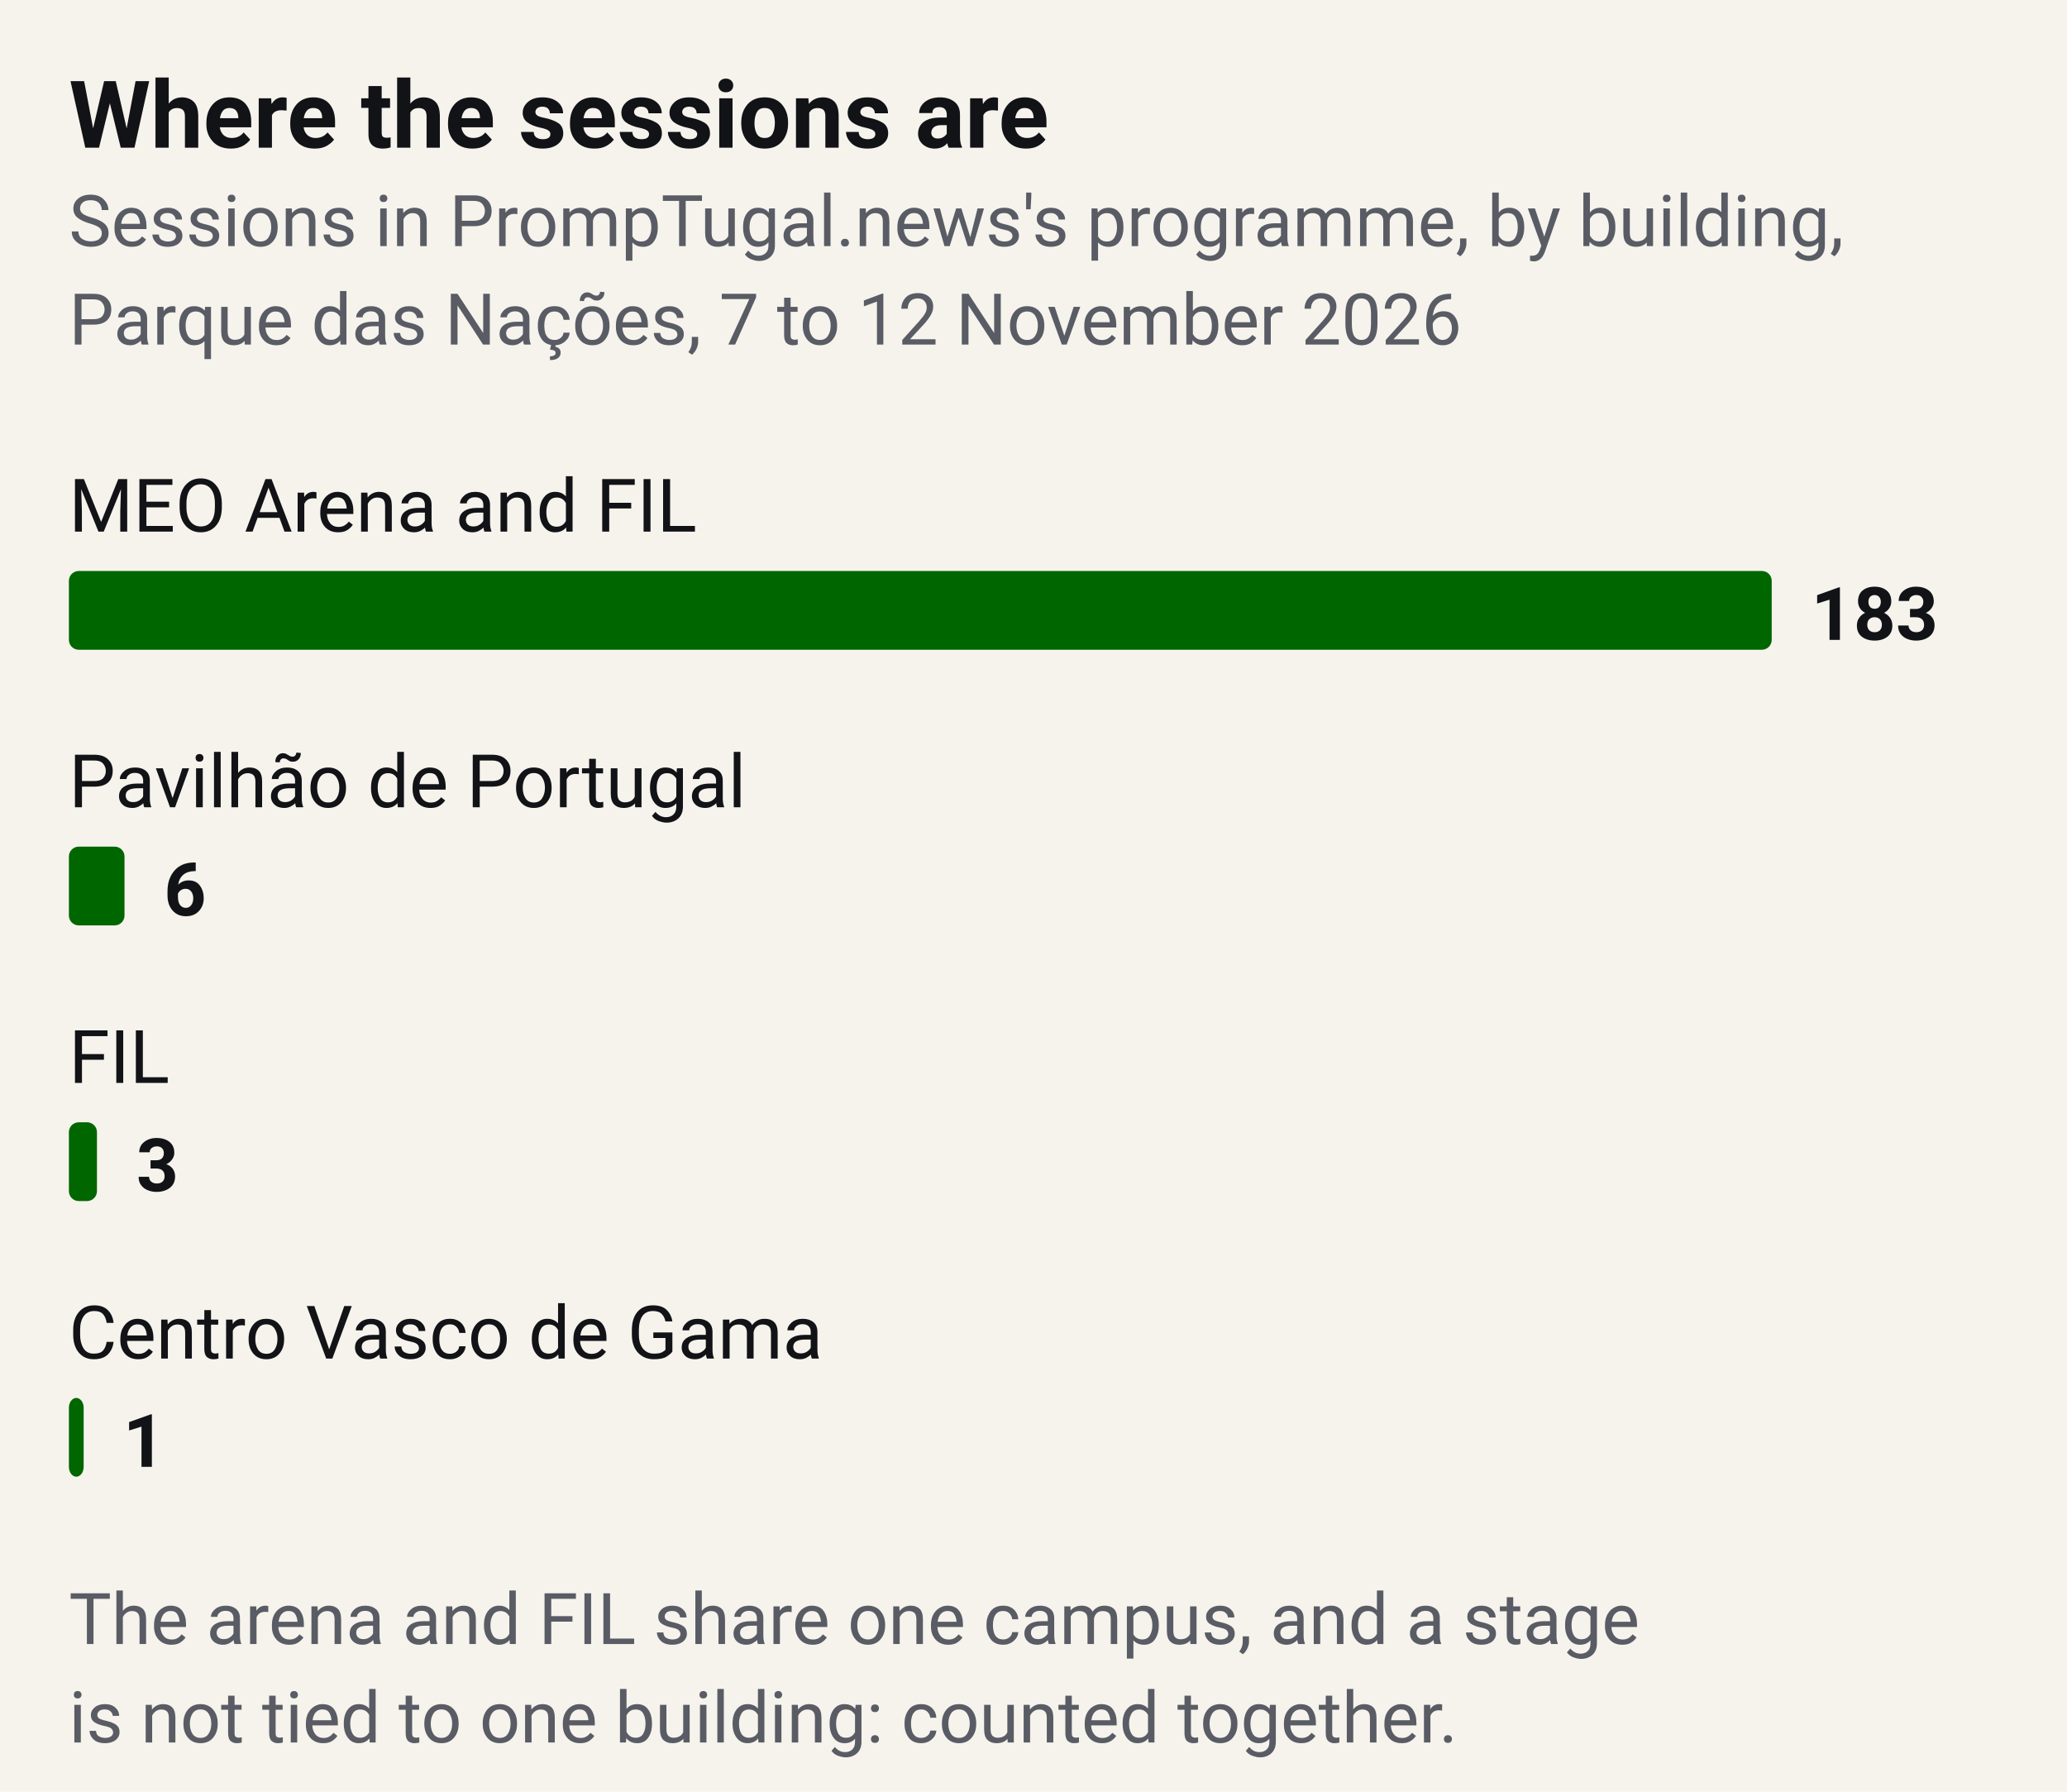
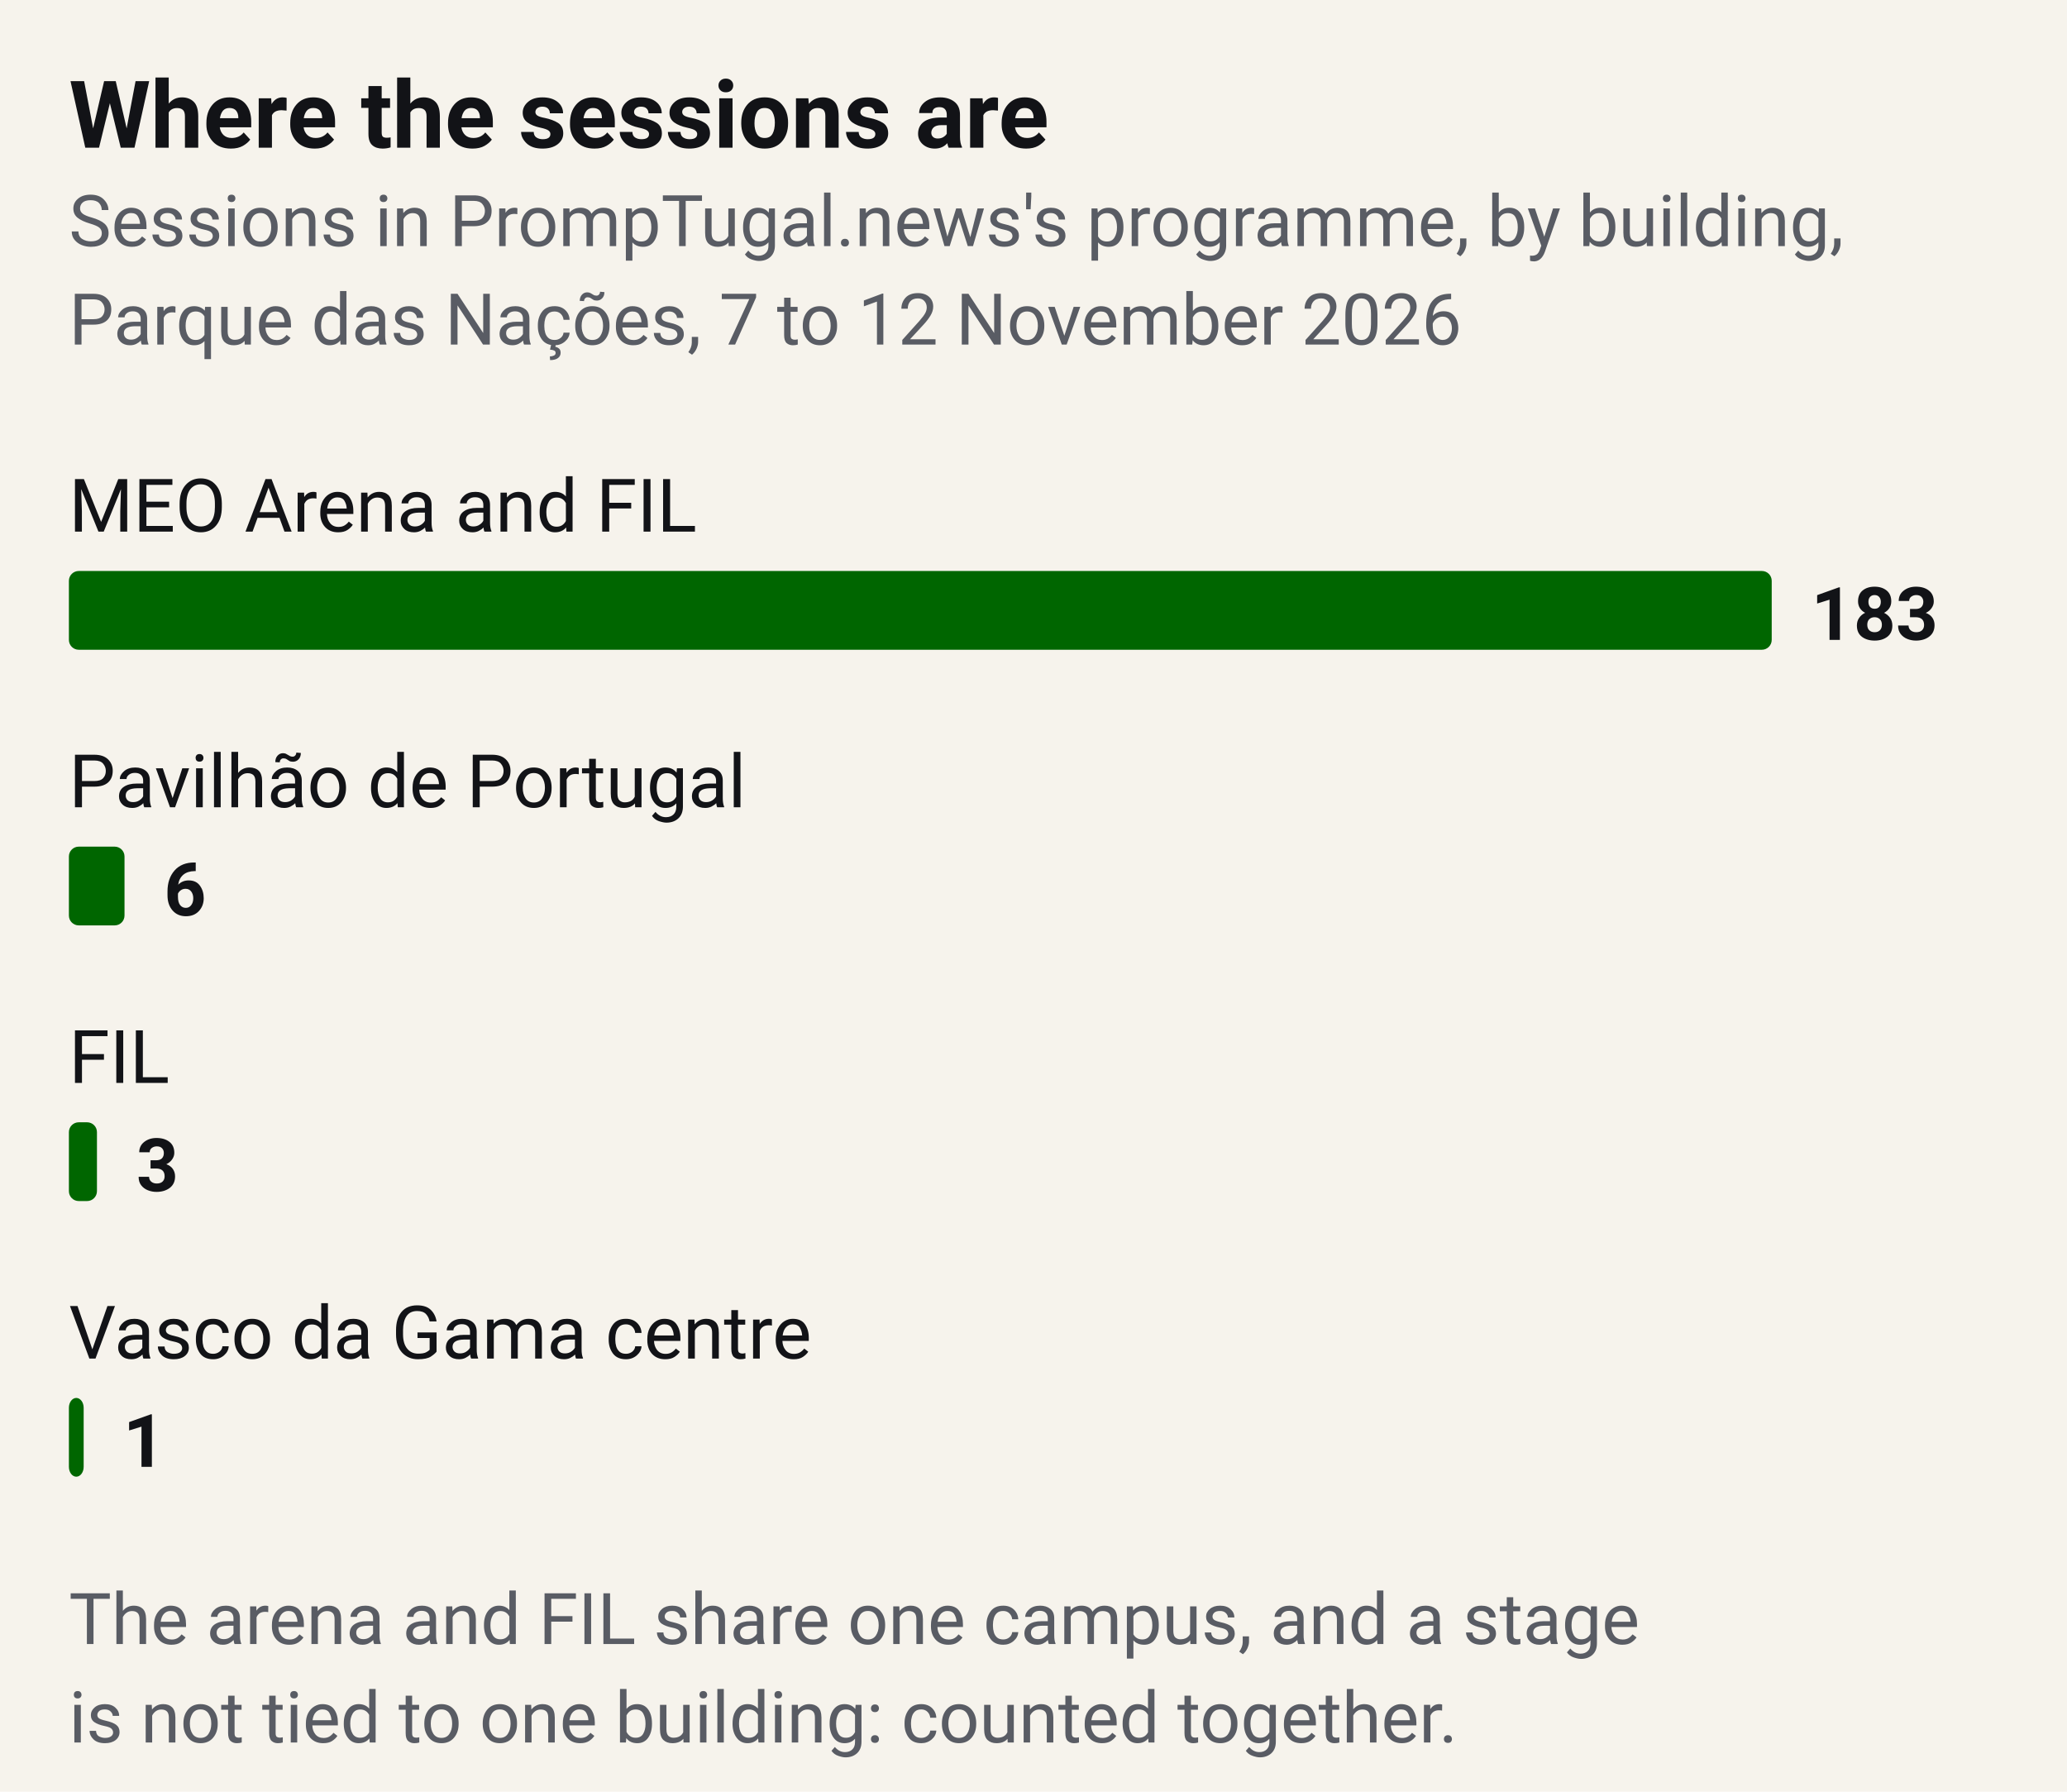
- <svg xmlns="http://www.w3.org/2000/svg" viewBox="0 0 420 364" width="420" height="364" role="img" aria-label="Sessions in the programme by building: MEO Arena and FIL 183, Pavilhão de Portugal 6, FIL 3, Centro Vasco de Gama 1">
+ <svg xmlns="http://www.w3.org/2000/svg" viewBox="0 0 420 364" width="420" height="364" role="img" aria-label="Sessions in the programme by building: MEO Arena and FIL 183, Pavilhão de Portugal 6, FIL 3, Vasco da Gama centre 1">
  <style>
.bg{fill:#f6f3ec}.ink{fill:#121317}.ink2{fill:#3f424a}.ink3{fill:#595c64}.rule{stroke:#9d9580}.bar{fill:#006600}.off{fill:#9d9580}.red{fill:#c52830}.grid{stroke:#d8d2c3}
text{font-family:system-ui,-apple-system,"Segoe UI",Roboto,Helvetica,Arial,sans-serif}
@media (prefers-color-scheme:dark){.bg{fill:#111214}.ink{fill:#eceae4}.ink2{fill:#c3c0b7}.ink3{fill:#a6a39a}.rule{stroke:#5f5b51}.bar{fill:#6dbb7e}.off{fill:#5f5b51}.red{fill:#f07278}.grid{stroke:#2e2f34}}
</style>
  <rect class="bg" width="420" height="364" />
  <text class="ink" x="14" y="30" font-size="19" font-weight="700">Where the sessions are</text>
  <text class="ink3" x="14" y="50" font-size="14.5">Sessions in PrompTugal.news's programme, by building,</text>
  <text class="ink3" x="14" y="70" font-size="14.5">Parque das Nações, 7 to 12 November 2026</text>
  <text class="ink" x="14" y="108" font-size="15">MEO Arena and FIL</text>
  <rect class="bar" x="14" y="116" width="346.0" height="16" rx="2" />
  <text class="ink" x="368.0" y="130" font-size="15" font-weight="700">183</text>
  <text class="ink" x="14" y="164" font-size="15">Pavilhão de Portugal</text>
  <rect class="bar" x="14" y="172" width="11.3" height="16" rx="2" />
  <text class="ink" x="33.3" y="186" font-size="15" font-weight="700">6</text>
  <text class="ink" x="14" y="220" font-size="15">FIL</text>
  <rect class="bar" x="14" y="228" width="5.7" height="16" rx="2" />
  <text class="ink" x="27.7" y="242" font-size="15" font-weight="700">3</text>
-   <text class="ink" x="14" y="276" font-size="15">Centro Vasco de Gama</text>
+   <text class="ink" x="14" y="276" font-size="15">Vasco da Gama centre</text>
  <rect class="bar" x="14" y="284" width="3.0" height="16" rx="2" />
  <text class="ink" x="25.0" y="298" font-size="15" font-weight="700">1</text>
  <text class="ink3" x="14" y="334" font-size="14.5">The arena and FIL share one campus, and a stage</text>
  <text class="ink3" x="14" y="354" font-size="14.5">is not tied to one building: counted together.</text>
</svg>
